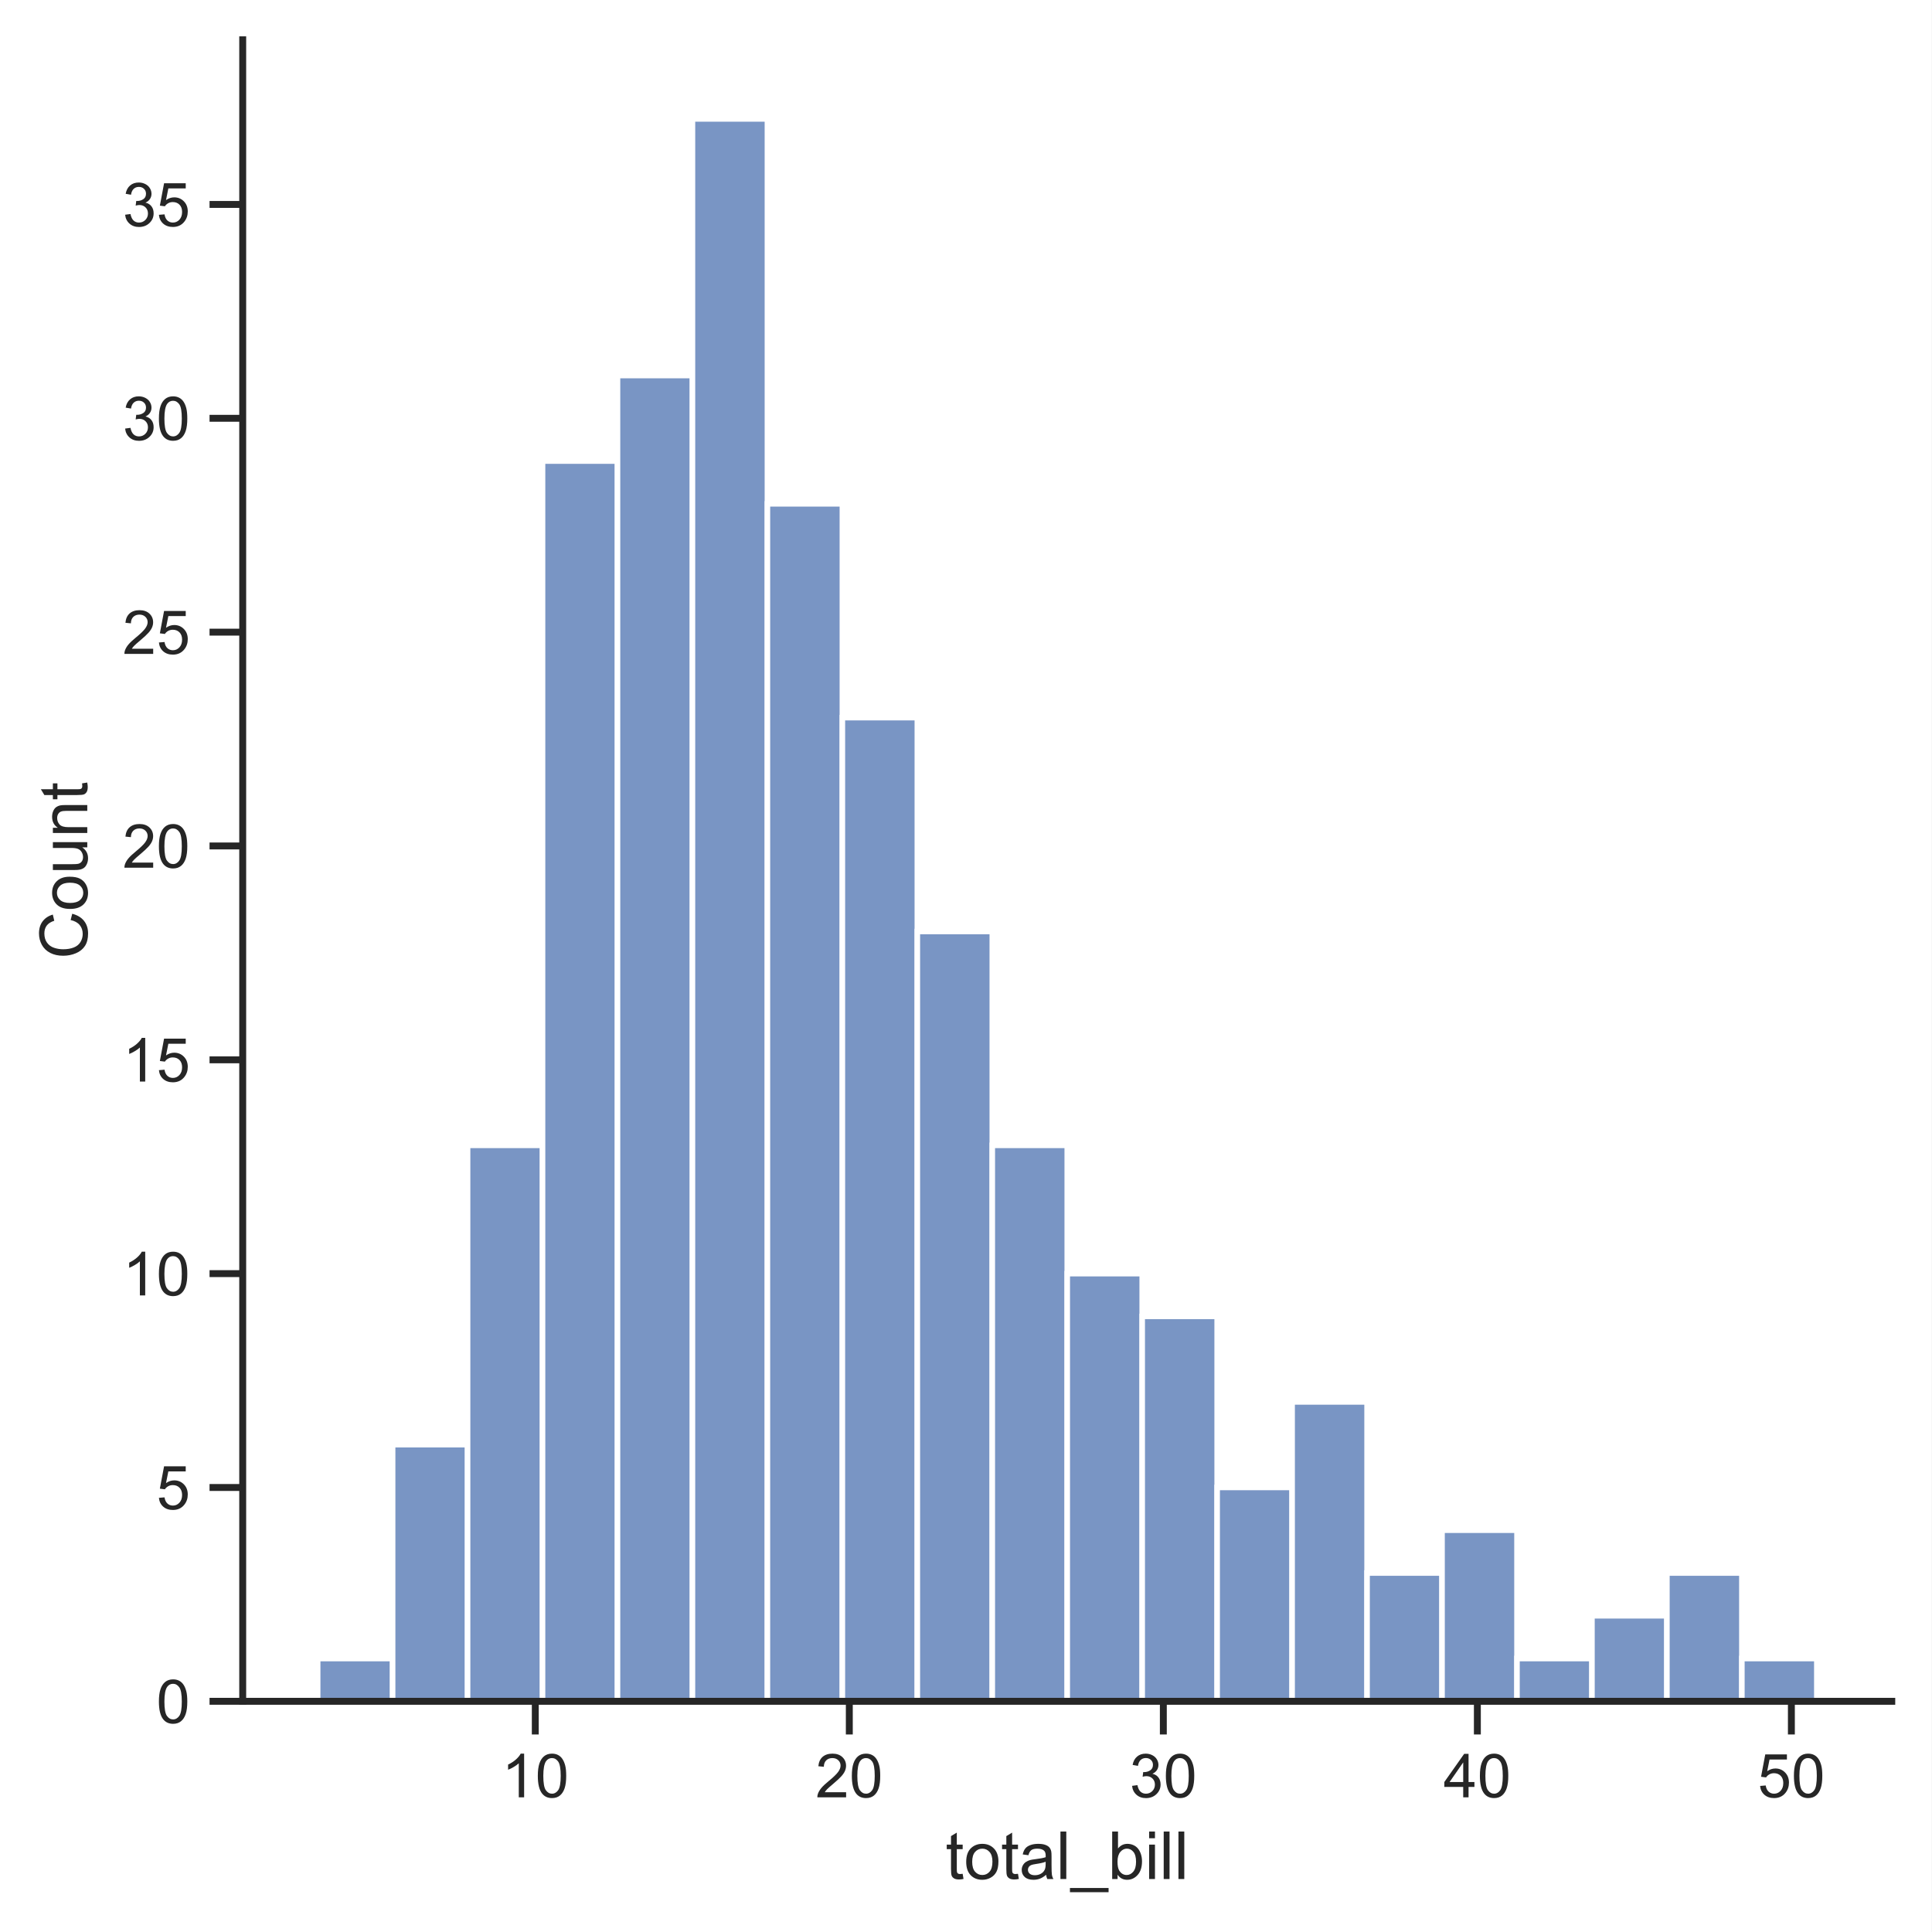
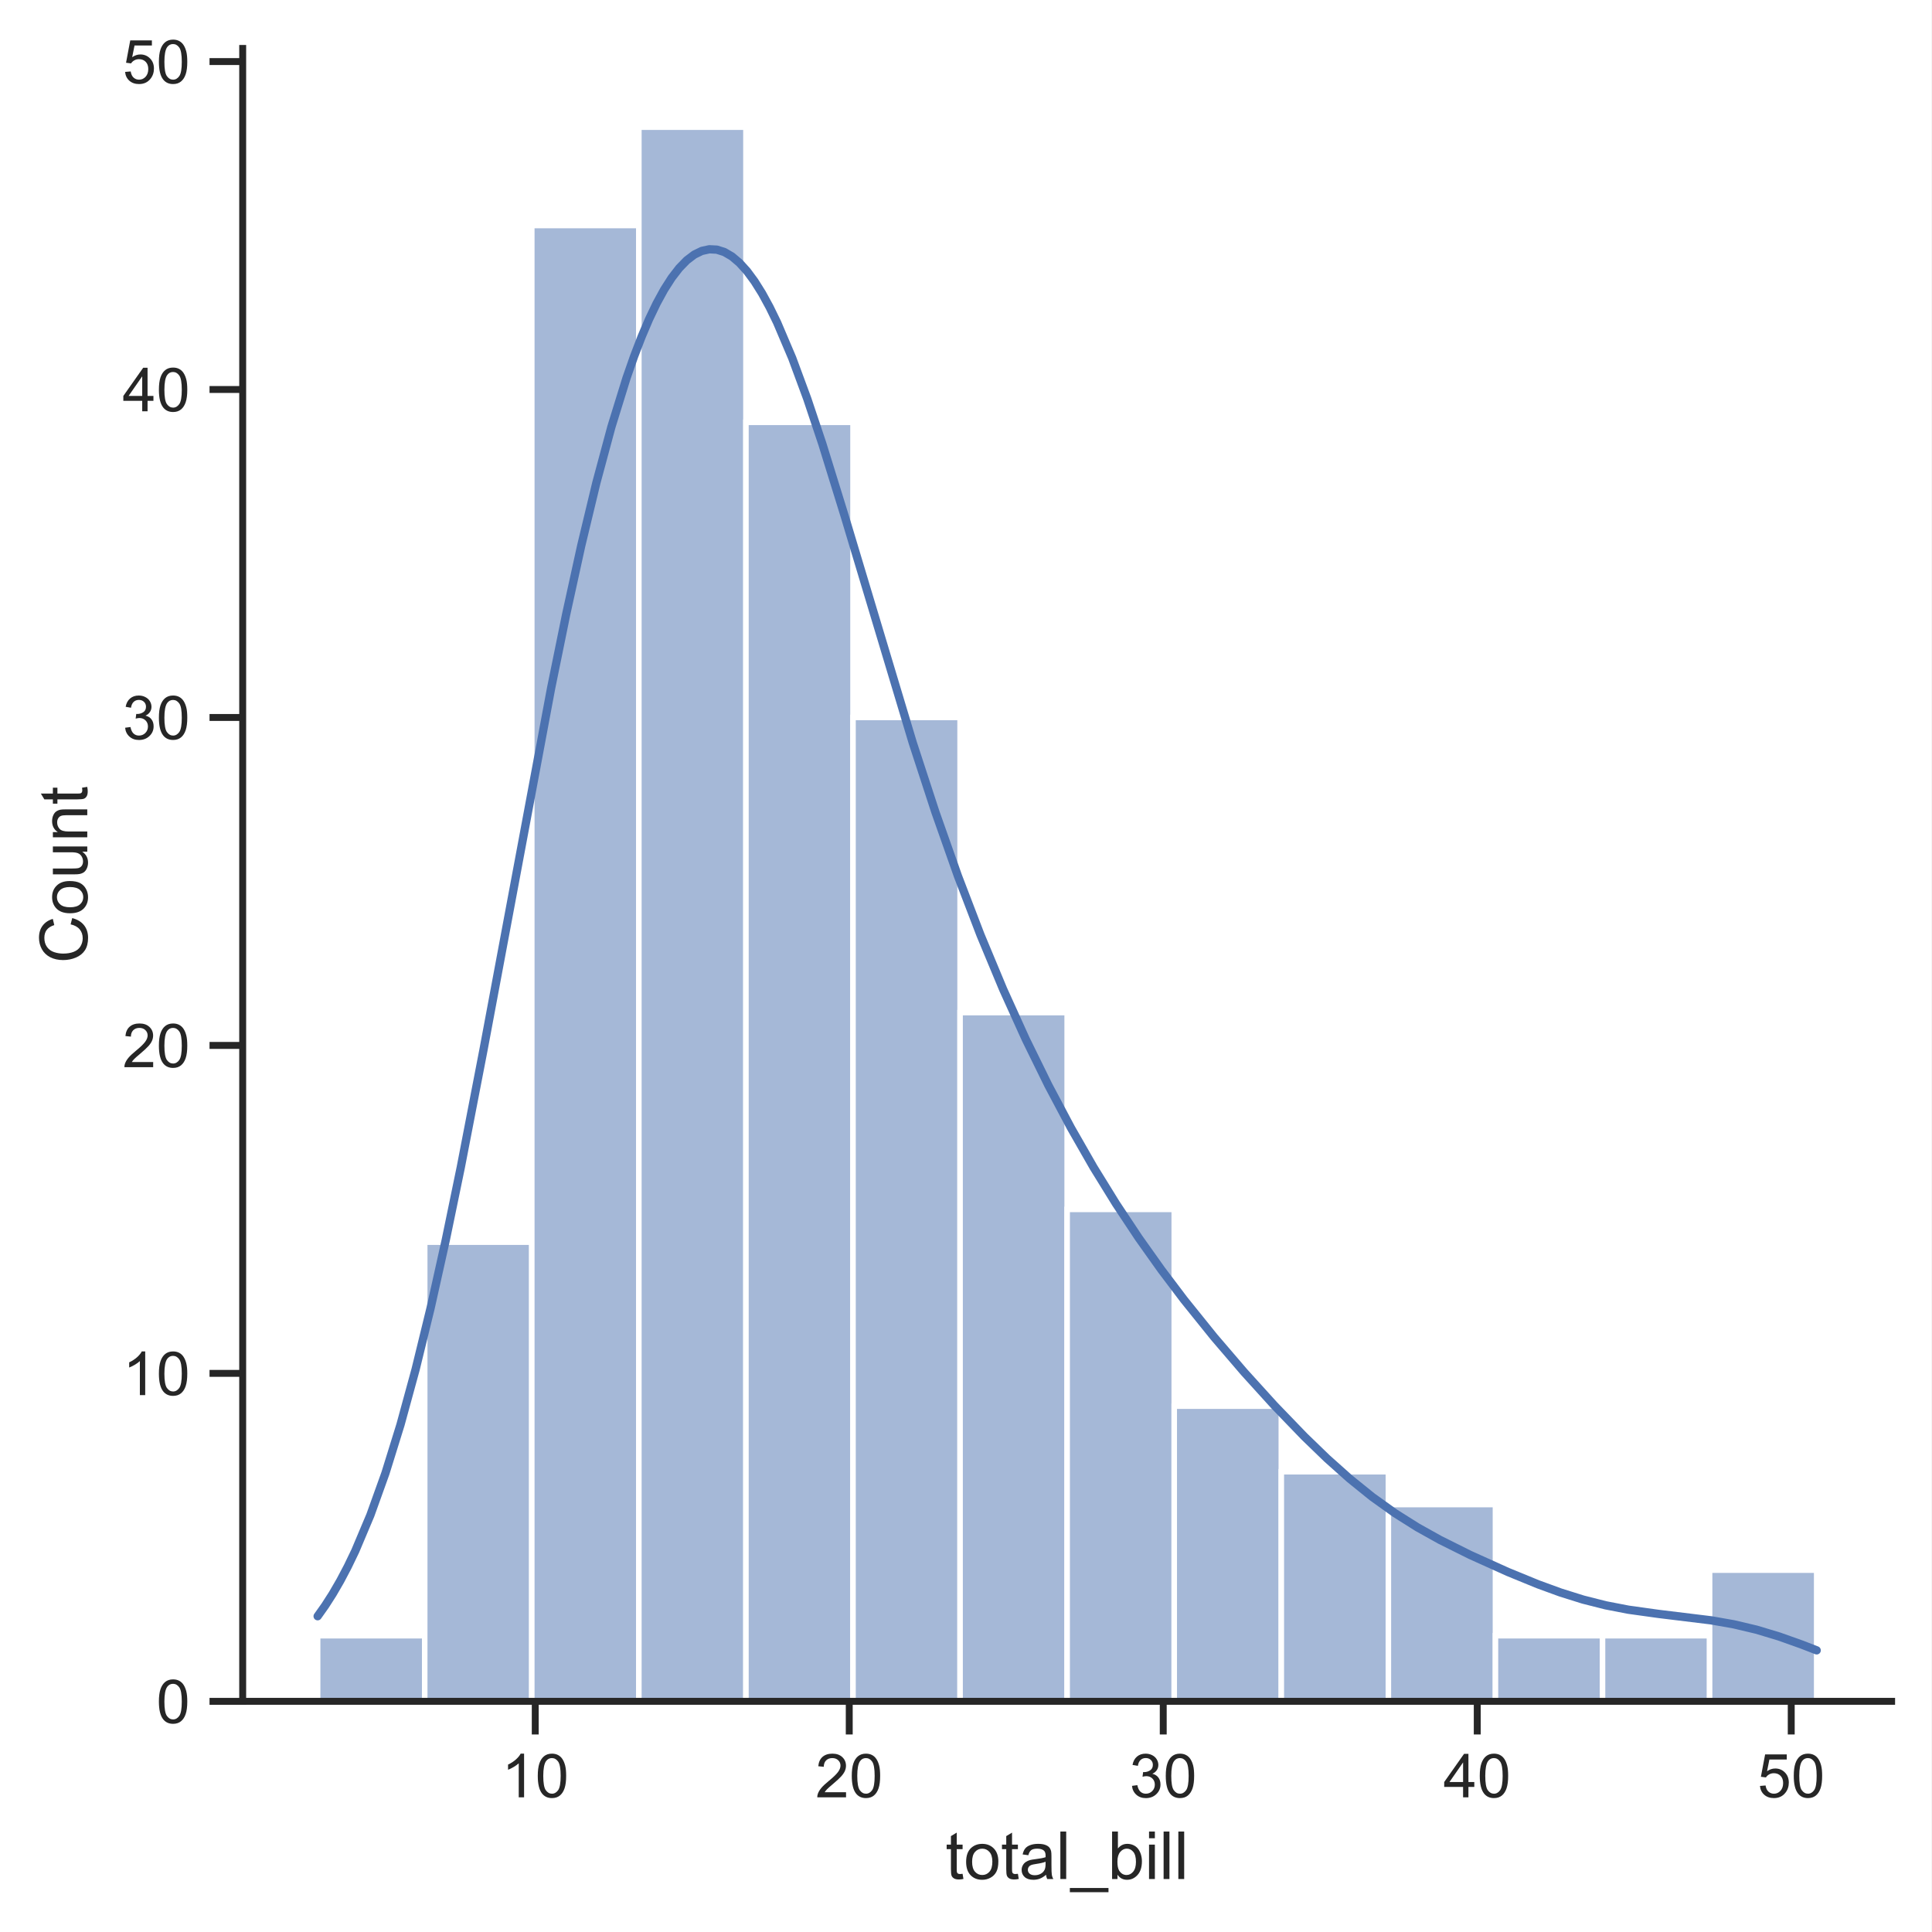
- <svg xmlns="http://www.w3.org/2000/svg" xmlns:xlink="http://www.w3.org/1999/xlink" height="349.514pt" version="1.1" viewBox="0 0 349.438 349.514" width="349.438pt">
+ <svg xmlns="http://www.w3.org/2000/svg" xmlns:xlink="http://www.w3.org/1999/xlink" height="349.543pt" version="1.1" viewBox="0 0 349.438 349.543" width="349.438pt">
  <defs>
    <style type="text/css">*{stroke-linecap:butt;stroke-linejoin:round;}</style>
  </defs>
  <g id="figure_1">
    <g id="patch_1">
-       <path d="M 0 349.514   L 349.438 349.514   L 349.438 0   L 0 0   z  " style="fill:#ffffff;" />
+       <path d="M 0 349.543   L 349.438 349.543   L 349.438 0   L 0 0   z  " style="fill:#ffffff;" />
    </g>
    <g id="axes_1">
      <g id="patch_2">
-         <path d="M 43.908 307.78   L 342.238 307.78   L 342.238 7.2   L 43.908 7.2   z  " style="fill:#ffffff;" />
+         <path d="M 43.908 307.808   L 342.238 307.808   L 342.238 8.763   L 43.908 8.763   z  " style="fill:#ffffff;" />
      </g>
      <g id="matplotlib.axis_1">
        <g id="xtick_1">
          <g id="line2d_1">
            <defs>
-               <path d="M 0 0   L 0 6   " id="me2615eb5b6" style="stroke:#262626;stroke-width:1.25;" />
-             </defs>
-             <g>
-               <use style="fill:#262626;stroke:#262626;stroke-width:1.25;" x="96.838" xlink:href="#me2615eb5b6" y="307.78" />
+               <path d="M 0 0   L 0 6   " id="m098c1a72f0" style="stroke:#262626;stroke-width:1.25;" />
+             </defs>
+             <g>
+               <use style="fill:#262626;stroke:#262626;stroke-width:1.25;" x="96.838" xlink:href="#m098c1a72f0" y="307.808" />
            </g>
          </g>
          <g id="text_1">
-             <g style="fill:#262626;" transform="translate(90.72092 325.1536)scale(0.11 -0.11)">
+             <g style="fill:#262626;" transform="translate(90.72092 325.1819)scale(0.11 -0.11)">
              <defs>
                <path d="M 37.25 0   L 28.469 0   L 28.469 56   Q 25.297 52.984 20.141 49.953   Q 14.984 46.922 10.891 45.406   L 10.891 53.906   Q 18.266 57.375 23.781 62.297   Q 29.297 67.234 31.594 71.875   L 37.25 71.875   z  " id="ArialMT-49" />
                <path d="M 4.156 35.297   Q 4.156 48 6.766 55.734   Q 9.375 63.484 14.516 67.672   Q 19.672 71.875 27.484 71.875   Q 33.25 71.875 37.594 69.547   Q 41.938 67.234 44.766 62.859   Q 47.609 58.5 49.219 52.219   Q 50.828 45.953 50.828 35.297   Q 50.828 22.703 48.234 14.969   Q 45.656 7.234 40.5 3   Q 35.359 -1.219 27.484 -1.219   Q 17.141 -1.219 11.234 6.203   Q 4.156 15.141 4.156 35.297   z  M 13.188 35.297   Q 13.188 17.672 17.312 11.828   Q 21.438 6 27.484 6   Q 33.547 6 37.672 11.859   Q 41.797 17.719 41.797 35.297   Q 41.797 52.984 37.672 58.781   Q 33.547 64.594 27.391 64.594   Q 21.344 64.594 17.719 59.469   Q 13.188 52.938 13.188 35.297   z  " id="ArialMT-48" />
              </defs>
              <use xlink:href="#ArialMT-49" />
              <use x="55.615" xlink:href="#ArialMT-48" />
            </g>
          </g>
        </g>
        <g id="xtick_2">
          <g id="line2d_2">
            <g>
-               <use style="fill:#262626;stroke:#262626;stroke-width:1.25;" x="153.648" xlink:href="#me2615eb5b6" y="307.78" />
+               <use style="fill:#262626;stroke:#262626;stroke-width:1.25;" x="153.648" xlink:href="#m098c1a72f0" y="307.808" />
            </g>
          </g>
          <g id="text_2">
-             <g style="fill:#262626;" transform="translate(147.5305 325.1536)scale(0.11 -0.11)">
+             <g style="fill:#262626;" transform="translate(147.5305 325.1819)scale(0.11 -0.11)">
              <defs>
                <path d="M 50.344 8.453   L 50.344 0   L 3.031 0   Q 2.938 3.172 4.047 6.109   Q 5.859 10.938 9.828 15.625   Q 13.812 20.312 21.344 26.469   Q 33.016 36.031 37.109 41.625   Q 41.219 47.219 41.219 52.203   Q 41.219 57.422 37.469 61   Q 33.734 64.594 27.734 64.594   Q 21.391 64.594 17.578 60.781   Q 13.766 56.984 13.719 50.25   L 4.688 51.172   Q 5.609 61.281 11.656 66.578   Q 17.719 71.875 27.938 71.875   Q 38.234 71.875 44.234 66.156   Q 50.25 60.453 50.25 52   Q 50.25 47.703 48.484 43.547   Q 46.734 39.406 42.656 34.812   Q 38.578 30.219 29.109 22.219   Q 21.188 15.578 18.938 13.203   Q 16.703 10.844 15.234 8.453   z  " id="ArialMT-50" />
              </defs>
              <use xlink:href="#ArialMT-50" />
              <use x="55.615" xlink:href="#ArialMT-48" />
            </g>
          </g>
        </g>
        <g id="xtick_3">
          <g id="line2d_3">
            <g>
-               <use style="fill:#262626;stroke:#262626;stroke-width:1.25;" x="210.457" xlink:href="#me2615eb5b6" y="307.78" />
+               <use style="fill:#262626;stroke:#262626;stroke-width:1.25;" x="210.457" xlink:href="#m098c1a72f0" y="307.808" />
            </g>
          </g>
          <g id="text_3">
-             <g style="fill:#262626;" transform="translate(204.3401 325.1536)scale(0.11 -0.11)">
+             <g style="fill:#262626;" transform="translate(204.3401 325.1819)scale(0.11 -0.11)">
              <defs>
                <path d="M 4.203 18.891   L 12.984 20.062   Q 14.5 12.594 18.141 9.297   Q 21.781 6 27 6   Q 33.203 6 37.469 10.297   Q 41.75 14.594 41.75 20.953   Q 41.75 27 37.797 30.922   Q 33.844 34.859 27.734 34.859   Q 25.25 34.859 21.531 33.891   L 22.516 41.609   Q 23.391 41.5 23.922 41.5   Q 29.547 41.5 34.031 44.422   Q 38.531 47.359 38.531 53.469   Q 38.531 58.297 35.25 61.469   Q 31.984 64.656 26.812 64.656   Q 21.688 64.656 18.266 61.422   Q 14.844 58.203 13.875 51.766   L 5.078 53.328   Q 6.688 62.156 12.391 67.016   Q 18.109 71.875 26.609 71.875   Q 32.469 71.875 37.391 69.359   Q 42.328 66.844 44.938 62.5   Q 47.562 58.156 47.562 53.266   Q 47.562 48.641 45.062 44.828   Q 42.578 41.016 37.703 38.766   Q 44.047 37.312 47.562 32.688   Q 51.078 28.078 51.078 21.141   Q 51.078 11.766 44.234 5.25   Q 37.406 -1.266 26.953 -1.266   Q 17.531 -1.266 11.297 4.344   Q 5.078 9.969 4.203 18.891   z  " id="ArialMT-51" />
              </defs>
              <use xlink:href="#ArialMT-51" />
              <use x="55.615" xlink:href="#ArialMT-48" />
            </g>
          </g>
        </g>
        <g id="xtick_4">
          <g id="line2d_4">
            <g>
-               <use style="fill:#262626;stroke:#262626;stroke-width:1.25;" x="267.267" xlink:href="#me2615eb5b6" y="307.78" />
+               <use style="fill:#262626;stroke:#262626;stroke-width:1.25;" x="267.267" xlink:href="#m098c1a72f0" y="307.808" />
            </g>
          </g>
          <g id="text_4">
-             <g style="fill:#262626;" transform="translate(261.1498 325.1536)scale(0.11 -0.11)">
+             <g style="fill:#262626;" transform="translate(261.1498 325.1819)scale(0.11 -0.11)">
              <defs>
                <path d="M 32.328 0   L 32.328 17.141   L 1.266 17.141   L 1.266 25.203   L 33.938 71.578   L 41.109 71.578   L 41.109 25.203   L 50.781 25.203   L 50.781 17.141   L 41.109 17.141   L 41.109 0   z  M 32.328 25.203   L 32.328 57.469   L 9.906 25.203   z  " id="ArialMT-52" />
              </defs>
              <use xlink:href="#ArialMT-52" />
              <use x="55.615" xlink:href="#ArialMT-48" />
            </g>
          </g>
        </g>
        <g id="xtick_5">
          <g id="line2d_5">
            <g>
-               <use style="fill:#262626;stroke:#262626;stroke-width:1.25;" x="324.076" xlink:href="#me2615eb5b6" y="307.78" />
+               <use style="fill:#262626;stroke:#262626;stroke-width:1.25;" x="324.076" xlink:href="#m098c1a72f0" y="307.808" />
            </g>
          </g>
          <g id="text_5">
-             <g style="fill:#262626;" transform="translate(317.9594 325.1536)scale(0.11 -0.11)">
+             <g style="fill:#262626;" transform="translate(317.9594 325.1819)scale(0.11 -0.11)">
              <defs>
                <path d="M 4.156 18.75   L 13.375 19.531   Q 14.406 12.797 18.141 9.391   Q 21.875 6 27.156 6   Q 33.5 6 37.891 10.781   Q 42.281 15.578 42.281 23.484   Q 42.281 31 38.062 35.344   Q 33.844 39.703 27 39.703   Q 22.75 39.703 19.328 37.766   Q 15.922 35.844 13.969 32.766   L 5.719 33.844   L 12.641 70.609   L 48.25 70.609   L 48.25 62.203   L 19.672 62.203   L 15.828 42.969   Q 22.266 47.469 29.344 47.469   Q 38.719 47.469 45.156 40.969   Q 51.609 34.469 51.609 24.266   Q 51.609 14.547 45.953 7.469   Q 39.062 -1.219 27.156 -1.219   Q 17.391 -1.219 11.203 4.25   Q 5.031 9.719 4.156 18.75   z  " id="ArialMT-53" />
              </defs>
              <use xlink:href="#ArialMT-53" />
              <use x="55.615" xlink:href="#ArialMT-48" />
            </g>
          </g>
        </g>
        <g id="text_6">
-           <g style="fill:#262626;" transform="translate(171.0609 339.9292)scale(0.12 -0.12)">
+           <g style="fill:#262626;" transform="translate(171.0609 339.9576)scale(0.12 -0.12)">
            <defs>
              <path d="M 25.781 7.859   L 27.047 0.094   Q 23.344 -0.688 20.406 -0.688   Q 15.625 -0.688 12.984 0.828   Q 10.359 2.344 9.281 4.812   Q 8.203 7.281 8.203 15.188   L 8.203 45.016   L 1.766 45.016   L 1.766 51.859   L 8.203 51.859   L 8.203 64.703   L 16.938 69.969   L 16.938 51.859   L 25.781 51.859   L 25.781 45.016   L 16.938 45.016   L 16.938 14.703   Q 16.938 10.938 17.406 9.859   Q 17.875 8.797 18.922 8.156   Q 19.969 7.516 21.922 7.516   Q 23.391 7.516 25.781 7.859   z  " id="ArialMT-116" />
              <path d="M 3.328 25.922   Q 3.328 40.328 11.328 47.266   Q 18.016 53.031 27.641 53.031   Q 38.328 53.031 45.109 46.016   Q 51.906 39.016 51.906 26.656   Q 51.906 16.656 48.906 10.906   Q 45.906 5.172 40.156 2   Q 34.422 -1.172 27.641 -1.172   Q 16.75 -1.172 10.031 5.812   Q 3.328 12.797 3.328 25.922   z  M 12.359 25.922   Q 12.359 15.969 16.703 11.016   Q 21.047 6.062 27.641 6.062   Q 34.188 6.062 38.531 11.031   Q 42.875 16.016 42.875 26.219   Q 42.875 35.844 38.5 40.797   Q 34.125 45.75 27.641 45.75   Q 21.047 45.75 16.703 40.812   Q 12.359 35.891 12.359 25.922   z  " id="ArialMT-111" />
              <path d="M 40.438 6.391   Q 35.547 2.25 31.031 0.531   Q 26.516 -1.172 21.344 -1.172   Q 12.797 -1.172 8.203 3   Q 3.609 7.172 3.609 13.672   Q 3.609 17.484 5.344 20.625   Q 7.078 23.781 9.891 25.688   Q 12.703 27.594 16.219 28.562   Q 18.797 29.25 24.031 29.891   Q 34.672 31.156 39.703 32.906   Q 39.75 34.719 39.75 35.203   Q 39.75 40.578 37.25 42.781   Q 33.891 45.75 27.25 45.75   Q 21.047 45.75 18.094 43.578   Q 15.141 41.406 13.719 35.891   L 5.125 37.062   Q 6.297 42.578 8.984 45.969   Q 11.672 49.359 16.75 51.188   Q 21.828 53.031 28.516 53.031   Q 35.156 53.031 39.297 51.469   Q 43.453 49.906 45.406 47.531   Q 47.359 45.172 48.141 41.547   Q 48.578 39.312 48.578 33.453   L 48.578 21.734   Q 48.578 9.469 49.141 6.219   Q 49.703 2.984 51.375 0   L 42.188 0   Q 40.828 2.734 40.438 6.391   z  M 39.703 26.031   Q 34.906 24.078 25.344 22.703   Q 19.922 21.922 17.672 20.938   Q 15.438 19.969 14.203 18.094   Q 12.984 16.219 12.984 13.922   Q 12.984 10.406 15.641 8.062   Q 18.312 5.719 23.438 5.719   Q 28.516 5.719 32.469 7.938   Q 36.422 10.156 38.281 14.016   Q 39.703 17 39.703 22.797   z  " id="ArialMT-97" />
              <path d="M 6.391 0   L 6.391 71.578   L 15.188 71.578   L 15.188 0   z  " id="ArialMT-108" />
              <path d="M -1.516 -19.875   L -1.516 -13.531   L 56.734 -13.531   L 56.734 -19.875   z  " id="ArialMT-95" />
              <path d="M 14.703 0   L 6.547 0   L 6.547 71.578   L 15.328 71.578   L 15.328 46.047   Q 20.906 53.031 29.547 53.031   Q 34.328 53.031 38.594 51.094   Q 42.875 49.172 45.625 45.672   Q 48.391 42.188 49.953 37.25   Q 51.516 32.328 51.516 26.703   Q 51.516 13.375 44.922 6.094   Q 38.328 -1.172 29.109 -1.172   Q 19.922 -1.172 14.703 6.5   z  M 14.594 26.312   Q 14.594 17 17.141 12.844   Q 21.297 6.062 28.375 6.062   Q 34.125 6.062 38.328 11.062   Q 42.531 16.062 42.531 25.984   Q 42.531 36.141 38.5 40.969   Q 34.469 45.797 28.766 45.797   Q 23 45.797 18.797 40.797   Q 14.594 35.797 14.594 26.312   z  " id="ArialMT-98" />
              <path d="M 6.641 61.469   L 6.641 71.578   L 15.438 71.578   L 15.438 61.469   z  M 6.641 0   L 6.641 51.859   L 15.438 51.859   L 15.438 0   z  " id="ArialMT-105" />
            </defs>
            <use xlink:href="#ArialMT-116" />
            <use x="27.783" xlink:href="#ArialMT-111" />
            <use x="83.398" xlink:href="#ArialMT-116" />
            <use x="111.182" xlink:href="#ArialMT-97" />
            <use x="166.797" xlink:href="#ArialMT-108" />
            <use x="189.014" xlink:href="#ArialMT-95" />
            <use x="244.629" xlink:href="#ArialMT-98" />
            <use x="300.244" xlink:href="#ArialMT-105" />
            <use x="322.461" xlink:href="#ArialMT-108" />
            <use x="344.678" xlink:href="#ArialMT-108" />
          </g>
        </g>
      </g>
      <g id="matplotlib.axis_2">
        <g id="ytick_1">
          <g id="line2d_6">
            <defs>
-               <path d="M 0 0   L -6 0   " id="m32481cd811" style="stroke:#262626;stroke-width:1.25;" />
-             </defs>
-             <g>
-               <use style="fill:#262626;stroke:#262626;stroke-width:1.25;" x="43.908" xlink:href="#m32481cd811" y="307.78" />
+               <path d="M 0 0   L -6 0   " id="m6e8c662b87" style="stroke:#262626;stroke-width:1.25;" />
+             </defs>
+             <g>
+               <use style="fill:#262626;stroke:#262626;stroke-width:1.25;" x="43.908" xlink:href="#m6e8c662b87" y="307.808" />
            </g>
          </g>
          <g id="text_7">
-             <g style="fill:#262626;" transform="translate(28.29141 311.7168)scale(0.11 -0.11)">
+             <g style="fill:#262626;" transform="translate(28.29141 311.7451)scale(0.11 -0.11)">
              <use xlink:href="#ArialMT-48" />
            </g>
          </g>
        </g>
        <g id="ytick_2">
          <g id="line2d_7">
            <g>
-               <use style="fill:#262626;stroke:#262626;stroke-width:1.25;" x="43.908" xlink:href="#m32481cd811" y="269.095" />
+               <use style="fill:#262626;stroke:#262626;stroke-width:1.25;" x="43.908" xlink:href="#m6e8c662b87" y="248.474" />
            </g>
          </g>
          <g id="text_8">
-             <g style="fill:#262626;" transform="translate(28.29141 273.0321)scale(0.11 -0.11)">
-               <use xlink:href="#ArialMT-53" />
+             <g style="fill:#262626;" transform="translate(22.17438 252.4108)scale(0.11 -0.11)">
+               <use xlink:href="#ArialMT-49" />
+               <use x="55.615" xlink:href="#ArialMT-48" />
            </g>
          </g>
        </g>
        <g id="ytick_3">
          <g id="line2d_8">
            <g>
-               <use style="fill:#262626;stroke:#262626;stroke-width:1.25;" x="43.908" xlink:href="#m32481cd811" y="230.411" />
+               <use style="fill:#262626;stroke:#262626;stroke-width:1.25;" x="43.908" xlink:href="#m6e8c662b87" y="189.14" />
            </g>
          </g>
          <g id="text_9">
-             <g style="fill:#262626;" transform="translate(22.17438 234.3474)scale(0.11 -0.11)">
-               <use xlink:href="#ArialMT-49" />
+             <g style="fill:#262626;" transform="translate(22.17438 193.0765)scale(0.11 -0.11)">
+               <use xlink:href="#ArialMT-50" />
              <use x="55.615" xlink:href="#ArialMT-48" />
            </g>
          </g>
        </g>
        <g id="ytick_4">
          <g id="line2d_9">
            <g>
-               <use style="fill:#262626;stroke:#262626;stroke-width:1.25;" x="43.908" xlink:href="#m32481cd811" y="191.726" />
+               <use style="fill:#262626;stroke:#262626;stroke-width:1.25;" x="43.908" xlink:href="#m6e8c662b87" y="129.805" />
            </g>
          </g>
          <g id="text_10">
-             <g style="fill:#262626;" transform="translate(22.17438 195.6627)scale(0.11 -0.11)">
-               <use xlink:href="#ArialMT-49" />
-               <use x="55.615" xlink:href="#ArialMT-53" />
+             <g style="fill:#262626;" transform="translate(22.17438 133.7422)scale(0.11 -0.11)">
+               <use xlink:href="#ArialMT-51" />
+               <use x="55.615" xlink:href="#ArialMT-48" />
            </g>
          </g>
        </g>
        <g id="ytick_5">
          <g id="line2d_10">
            <g>
-               <use style="fill:#262626;stroke:#262626;stroke-width:1.25;" x="43.908" xlink:href="#m32481cd811" y="153.041" />
+               <use style="fill:#262626;stroke:#262626;stroke-width:1.25;" x="43.908" xlink:href="#m6e8c662b87" y="70.471" />
            </g>
          </g>
          <g id="text_11">
-             <g style="fill:#262626;" transform="translate(22.17438 156.9781)scale(0.11 -0.11)">
-               <use xlink:href="#ArialMT-50" />
+             <g style="fill:#262626;" transform="translate(22.17438 74.4079)scale(0.11 -0.11)">
+               <use xlink:href="#ArialMT-52" />
              <use x="55.615" xlink:href="#ArialMT-48" />
            </g>
          </g>
        </g>
        <g id="ytick_6">
          <g id="line2d_11">
            <g>
-               <use style="fill:#262626;stroke:#262626;stroke-width:1.25;" x="43.908" xlink:href="#m32481cd811" y="114.357" />
+               <use style="fill:#262626;stroke:#262626;stroke-width:1.25;" x="43.908" xlink:href="#m6e8c662b87" y="11.137" />
            </g>
          </g>
          <g id="text_12">
-             <g style="fill:#262626;" transform="translate(22.17438 118.2934)scale(0.11 -0.11)">
-               <use xlink:href="#ArialMT-50" />
-               <use x="55.615" xlink:href="#ArialMT-53" />
-             </g>
-           </g>
-         </g>
-         <g id="ytick_7">
-           <g id="line2d_12">
-             <g>
-               <use style="fill:#262626;stroke:#262626;stroke-width:1.25;" x="43.908" xlink:href="#m32481cd811" y="75.672" />
-             </g>
-           </g>
-           <g id="text_13">
-             <g style="fill:#262626;" transform="translate(22.17438 79.60869)scale(0.11 -0.11)">
-               <use xlink:href="#ArialMT-51" />
-               <use x="55.615" xlink:href="#ArialMT-48" />
-             </g>
-           </g>
-         </g>
-         <g id="ytick_8">
-           <g id="line2d_13">
-             <g>
-               <use style="fill:#262626;stroke:#262626;stroke-width:1.25;" x="43.908" xlink:href="#m32481cd811" y="36.987" />
-             </g>
-           </g>
-           <g id="text_14">
-             <g style="fill:#262626;" transform="translate(22.17438 40.924)scale(0.11 -0.11)">
-               <use xlink:href="#ArialMT-51" />
-               <use x="55.615" xlink:href="#ArialMT-53" />
-             </g>
-           </g>
-         </g>
-         <g id="text_15">
-           <g style="fill:#262626;" transform="translate(15.78937 173.4997)rotate(-90)scale(0.12 -0.12)">
+             <g style="fill:#262626;" transform="translate(22.17438 15.07359)scale(0.11 -0.11)">
+               <use xlink:href="#ArialMT-53" />
+               <use x="55.615" xlink:href="#ArialMT-48" />
+             </g>
+           </g>
+         </g>
+         <g id="text_13">
+           <g style="fill:#262626;" transform="translate(15.78937 174.2956)rotate(-90)scale(0.12 -0.12)">
            <defs>
              <path d="M 58.797 25.094   L 68.266 22.703   Q 65.281 11.031 57.547 4.906   Q 49.812 -1.219 38.625 -1.219   Q 27.047 -1.219 19.797 3.484   Q 12.547 8.203 8.766 17.141   Q 4.984 26.078 4.984 36.328   Q 4.984 47.516 9.25 55.828   Q 13.531 64.156 21.406 68.469   Q 29.297 72.797 38.766 72.797   Q 49.516 72.797 56.828 67.328   Q 64.156 61.859 67.047 51.953   L 57.719 49.75   Q 55.219 57.562 50.484 61.125   Q 45.75 64.703 38.578 64.703   Q 30.328 64.703 24.781 60.734   Q 19.234 56.781 16.984 50.109   Q 14.75 43.453 14.75 36.375   Q 14.75 27.25 17.406 20.438   Q 20.062 13.625 25.672 10.25   Q 31.297 6.891 37.844 6.891   Q 45.797 6.891 51.312 11.469   Q 56.844 16.062 58.797 25.094   z  " id="ArialMT-67" />
              <path d="M 40.578 0   L 40.578 7.625   Q 34.516 -1.172 24.125 -1.172   Q 19.531 -1.172 15.547 0.578   Q 11.578 2.344 9.641 5   Q 7.719 7.672 6.938 11.531   Q 6.391 14.109 6.391 19.734   L 6.391 51.859   L 15.188 51.859   L 15.188 23.094   Q 15.188 16.219 15.719 13.812   Q 16.547 10.359 19.234 8.375   Q 21.922 6.391 25.875 6.391   Q 29.828 6.391 33.297 8.422   Q 36.766 10.453 38.203 13.938   Q 39.656 17.438 39.656 24.078   L 39.656 51.859   L 48.438 51.859   L 48.438 0   z  " id="ArialMT-117" />
              <path d="M 6.594 0   L 6.594 51.859   L 14.5 51.859   L 14.5 44.484   Q 20.219 53.031 31 53.031   Q 35.688 53.031 39.625 51.344   Q 43.562 49.656 45.516 46.922   Q 47.469 44.188 48.25 40.438   Q 48.734 37.984 48.734 31.891   L 48.734 0   L 39.938 0   L 39.938 31.547   Q 39.938 36.922 38.906 39.578   Q 37.891 42.234 35.281 43.812   Q 32.672 45.406 29.156 45.406   Q 23.531 45.406 19.453 41.844   Q 15.375 38.281 15.375 28.328   L 15.375 0   z  " id="ArialMT-110" />
            </defs>
            <use xlink:href="#ArialMT-67" />
            <use x="72.217" xlink:href="#ArialMT-111" />
            <use x="127.832" xlink:href="#ArialMT-117" />
            <use x="183.447" xlink:href="#ArialMT-110" />
            <use x="239.062" xlink:href="#ArialMT-116" />
          </g>
        </g>
      </g>
      <g id="patch_3">
-         <path clip-path="url(#p3bf3ccc77e)" d="M 57.469 307.78   L 71.029 307.78   L 71.029 300.043   L 57.469 300.043   z  " style="fill:#4c72b0;fill-opacity:0.75;stroke:#ffffff;stroke-linejoin:miter;" />
+         <path clip-path="url(#p830423f7e5)" d="M 57.469 307.808   L 76.841 307.808   L 76.841 295.941   L 57.469 295.941   z  " style="fill:#4c72b0;fill-opacity:0.5;stroke:#ffffff;stroke-linejoin:miter;" />
      </g>
      <g id="patch_4">
-         <path clip-path="url(#p3bf3ccc77e)" d="M 71.029 307.78   L 84.59 307.78   L 84.59 261.358   L 71.029 261.358   z  " style="fill:#4c72b0;fill-opacity:0.75;stroke:#ffffff;stroke-linejoin:miter;" />
+         <path clip-path="url(#p830423f7e5)" d="M 76.841 307.808   L 96.213 307.808   L 96.213 224.74   L 76.841 224.74   z  " style="fill:#4c72b0;fill-opacity:0.5;stroke:#ffffff;stroke-linejoin:miter;" />
      </g>
      <g id="patch_5">
-         <path clip-path="url(#p3bf3ccc77e)" d="M 84.59 307.78   L 98.15 307.78   L 98.15 207.2   L 84.59 207.2   z  " style="fill:#4c72b0;fill-opacity:0.75;stroke:#ffffff;stroke-linejoin:miter;" />
+         <path clip-path="url(#p830423f7e5)" d="M 96.213 307.808   L 115.585 307.808   L 115.585 40.804   L 96.213 40.804   z  " style="fill:#4c72b0;fill-opacity:0.5;stroke:#ffffff;stroke-linejoin:miter;" />
      </g>
      <g id="patch_6">
-         <path clip-path="url(#p3bf3ccc77e)" d="M 98.15 307.78   L 111.711 307.78   L 111.711 83.409   L 98.15 83.409   z  " style="fill:#4c72b0;fill-opacity:0.75;stroke:#ffffff;stroke-linejoin:miter;" />
+         <path clip-path="url(#p830423f7e5)" d="M 115.585 307.808   L 134.957 307.808   L 134.957 23.004   L 115.585 23.004   z  " style="fill:#4c72b0;fill-opacity:0.5;stroke:#ffffff;stroke-linejoin:miter;" />
      </g>
      <g id="patch_7">
-         <path clip-path="url(#p3bf3ccc77e)" d="M 111.711 307.78   L 125.271 307.78   L 125.271 67.935   L 111.711 67.935   z  " style="fill:#4c72b0;fill-opacity:0.75;stroke:#ffffff;stroke-linejoin:miter;" />
+         <path clip-path="url(#p830423f7e5)" d="M 134.957 307.808   L 154.329 307.808   L 154.329 76.405   L 134.957 76.405   z  " style="fill:#4c72b0;fill-opacity:0.5;stroke:#ffffff;stroke-linejoin:miter;" />
      </g>
      <g id="patch_8">
-         <path clip-path="url(#p3bf3ccc77e)" d="M 125.271 307.78   L 138.832 307.78   L 138.832 21.513   L 125.271 21.513   z  " style="fill:#4c72b0;fill-opacity:0.75;stroke:#ffffff;stroke-linejoin:miter;" />
+         <path clip-path="url(#p830423f7e5)" d="M 154.329 307.808   L 173.701 307.808   L 173.701 129.805   L 154.329 129.805   z  " style="fill:#4c72b0;fill-opacity:0.5;stroke:#ffffff;stroke-linejoin:miter;" />
      </g>
      <g id="patch_9">
-         <path clip-path="url(#p3bf3ccc77e)" d="M 138.832 307.78   L 152.392 307.78   L 152.392 91.146   L 138.832 91.146   z  " style="fill:#4c72b0;fill-opacity:0.75;stroke:#ffffff;stroke-linejoin:miter;" />
+         <path clip-path="url(#p830423f7e5)" d="M 173.701 307.808   L 193.073 307.808   L 193.073 183.206   L 173.701 183.206   z  " style="fill:#4c72b0;fill-opacity:0.5;stroke:#ffffff;stroke-linejoin:miter;" />
      </g>
      <g id="patch_10">
-         <path clip-path="url(#p3bf3ccc77e)" d="M 152.392 307.78   L 165.953 307.78   L 165.953 129.83   L 152.392 129.83   z  " style="fill:#4c72b0;fill-opacity:0.75;stroke:#ffffff;stroke-linejoin:miter;" />
+         <path clip-path="url(#p830423f7e5)" d="M 193.073 307.808   L 212.446 307.808   L 212.446 218.807   L 193.073 218.807   z  " style="fill:#4c72b0;fill-opacity:0.5;stroke:#ffffff;stroke-linejoin:miter;" />
      </g>
      <g id="patch_11">
-         <path clip-path="url(#p3bf3ccc77e)" d="M 165.953 307.78   L 179.513 307.78   L 179.513 168.515   L 165.953 168.515   z  " style="fill:#4c72b0;fill-opacity:0.75;stroke:#ffffff;stroke-linejoin:miter;" />
+         <path clip-path="url(#p830423f7e5)" d="M 212.446 307.808   L 231.818 307.808   L 231.818 254.407   L 212.446 254.407   z  " style="fill:#4c72b0;fill-opacity:0.5;stroke:#ffffff;stroke-linejoin:miter;" />
      </g>
      <g id="patch_12">
-         <path clip-path="url(#p3bf3ccc77e)" d="M 179.513 307.78   L 193.073 307.78   L 193.073 207.2   L 179.513 207.2   z  " style="fill:#4c72b0;fill-opacity:0.75;stroke:#ffffff;stroke-linejoin:miter;" />
+         <path clip-path="url(#p830423f7e5)" d="M 231.818 307.808   L 251.19 307.808   L 251.19 266.274   L 231.818 266.274   z  " style="fill:#4c72b0;fill-opacity:0.5;stroke:#ffffff;stroke-linejoin:miter;" />
      </g>
      <g id="patch_13">
-         <path clip-path="url(#p3bf3ccc77e)" d="M 193.073 307.78   L 206.634 307.78   L 206.634 230.411   L 193.073 230.411   z  " style="fill:#4c72b0;fill-opacity:0.75;stroke:#ffffff;stroke-linejoin:miter;" />
+         <path clip-path="url(#p830423f7e5)" d="M 251.19 307.808   L 270.562 307.808   L 270.562 272.208   L 251.19 272.208   z  " style="fill:#4c72b0;fill-opacity:0.5;stroke:#ffffff;stroke-linejoin:miter;" />
      </g>
      <g id="patch_14">
-         <path clip-path="url(#p3bf3ccc77e)" d="M 206.634 307.78   L 220.194 307.78   L 220.194 238.148   L 206.634 238.148   z  " style="fill:#4c72b0;fill-opacity:0.75;stroke:#ffffff;stroke-linejoin:miter;" />
+         <path clip-path="url(#p830423f7e5)" d="M 270.562 307.808   L 289.934 307.808   L 289.934 295.941   L 270.562 295.941   z  " style="fill:#4c72b0;fill-opacity:0.5;stroke:#ffffff;stroke-linejoin:miter;" />
      </g>
      <g id="patch_15">
-         <path clip-path="url(#p3bf3ccc77e)" d="M 220.194 307.78   L 233.755 307.78   L 233.755 269.095   L 220.194 269.095   z  " style="fill:#4c72b0;fill-opacity:0.75;stroke:#ffffff;stroke-linejoin:miter;" />
+         <path clip-path="url(#p830423f7e5)" d="M 289.934 307.808   L 309.306 307.808   L 309.306 295.941   L 289.934 295.941   z  " style="fill:#4c72b0;fill-opacity:0.5;stroke:#ffffff;stroke-linejoin:miter;" />
      </g>
      <g id="patch_16">
-         <path clip-path="url(#p3bf3ccc77e)" d="M 233.755 307.78   L 247.315 307.78   L 247.315 253.621   L 233.755 253.621   z  " style="fill:#4c72b0;fill-opacity:0.75;stroke:#ffffff;stroke-linejoin:miter;" />
+         <path clip-path="url(#p830423f7e5)" d="M 309.306 307.808   L 328.678 307.808   L 328.678 284.075   L 309.306 284.075   z  " style="fill:#4c72b0;fill-opacity:0.5;stroke:#ffffff;stroke-linejoin:miter;" />
+       </g>
+       <g id="line2d_12">
+         <path clip-path="url(#p830423f7e5)" d="M 57.469 292.411   L 58.832 290.487   L 60.195 288.358   L 61.557 286.008   L 62.92 283.423   L 64.283 280.589   L 67.009 274.126   L 69.735 266.532   L 72.46 257.754   L 75.186 247.775   L 77.912 236.629   L 80.638 224.396   L 83.363 211.211   L 87.452 190.057   L 99.718 124.454   L 102.443 111.099   L 105.169 98.676   L 107.895 87.343   L 110.62 77.223   L 113.346 68.404   L 114.709 64.502   L 116.072 60.947   L 117.435 57.742   L 118.798 54.892   L 120.16 52.4   L 121.523 50.269   L 122.886 48.502   L 124.249 47.1   L 125.612 46.065   L 126.975 45.398   L 128.338 45.099   L 129.7 45.168   L 131.063 45.603   L 132.426 46.4   L 133.789 47.554   L 135.152 49.059   L 136.515 50.905   L 137.878 53.081   L 139.24 55.573   L 140.603 58.366   L 143.329 64.78   L 146.055 72.155   L 148.78 80.301   L 152.869 93.513   L 165.135 134.376   L 169.223 146.89   L 173.312 158.493   L 177.401 169.169   L 181.489 178.978   L 185.578 188.006   L 189.666 196.339   L 193.755 204.047   L 197.843 211.185   L 201.932 217.806   L 206.021 223.966   L 210.109 229.721   L 214.198 235.131   L 219.649 241.901   L 225.101 248.261   L 230.552 254.27   L 236.004 259.921   L 240.092 263.874   L 244.181 267.524   L 248.269 270.824   L 252.358 273.752   L 256.446 276.328   L 260.535 278.609   L 265.986 281.326   L 272.801 284.399   L 278.252 286.633   L 282.341 288.125   L 286.429 289.405   L 290.518 290.44   L 294.606 291.231   L 300.058 291.991   L 309.598 293.157   L 313.687 293.877   L 317.775 294.845   L 321.864 296.075   L 325.952 297.53   L 328.678 298.584   L 328.678 298.584   " style="fill:none;stroke:#4c72b0;stroke-linecap:round;stroke-width:1.5;" />
      </g>
      <g id="patch_17">
-         <path clip-path="url(#p3bf3ccc77e)" d="M 247.315 307.78   L 260.876 307.78   L 260.876 284.569   L 247.315 284.569   z  " style="fill:#4c72b0;fill-opacity:0.75;stroke:#ffffff;stroke-linejoin:miter;" />
+         <path d="M 43.908 307.808   L 43.908 8.763   " style="fill:none;stroke:#262626;stroke-linecap:square;stroke-linejoin:miter;stroke-width:1.25;" />
      </g>
      <g id="patch_18">
-         <path clip-path="url(#p3bf3ccc77e)" d="M 260.876 307.78   L 274.436 307.78   L 274.436 276.832   L 260.876 276.832   z  " style="fill:#4c72b0;fill-opacity:0.75;stroke:#ffffff;stroke-linejoin:miter;" />
-       </g>
-       <g id="patch_19">
-         <path clip-path="url(#p3bf3ccc77e)" d="M 274.436 307.78   L 287.997 307.78   L 287.997 300.043   L 274.436 300.043   z  " style="fill:#4c72b0;fill-opacity:0.75;stroke:#ffffff;stroke-linejoin:miter;" />
-       </g>
-       <g id="patch_20">
-         <path clip-path="url(#p3bf3ccc77e)" d="M 287.997 307.78   L 301.557 307.78   L 301.557 292.306   L 287.997 292.306   z  " style="fill:#4c72b0;fill-opacity:0.75;stroke:#ffffff;stroke-linejoin:miter;" />
-       </g>
-       <g id="patch_21">
-         <path clip-path="url(#p3bf3ccc77e)" d="M 301.557 307.78   L 315.118 307.78   L 315.118 284.569   L 301.557 284.569   z  " style="fill:#4c72b0;fill-opacity:0.75;stroke:#ffffff;stroke-linejoin:miter;" />
-       </g>
-       <g id="patch_22">
-         <path clip-path="url(#p3bf3ccc77e)" d="M 315.118 307.78   L 328.678 307.78   L 328.678 300.043   L 315.118 300.043   z  " style="fill:#4c72b0;fill-opacity:0.75;stroke:#ffffff;stroke-linejoin:miter;" />
-       </g>
-       <g id="patch_23">
-         <path d="M 43.908 307.78   L 43.908 7.2   " style="fill:none;stroke:#262626;stroke-linecap:square;stroke-linejoin:miter;stroke-width:1.25;" />
-       </g>
-       <g id="patch_24">
-         <path d="M 43.908 307.78   L 342.238 307.78   " style="fill:none;stroke:#262626;stroke-linecap:square;stroke-linejoin:miter;stroke-width:1.25;" />
+         <path d="M 43.908 307.808   L 342.238 307.808   " style="fill:none;stroke:#262626;stroke-linecap:square;stroke-linejoin:miter;stroke-width:1.25;" />
      </g>
    </g>
  </g>
  <defs>
-     <clipPath id="p3bf3ccc77e">
-       <rect height="300.58" width="298.33" x="43.908" y="7.2" />
+     <clipPath id="p830423f7e5">
+       <rect height="299.045" width="298.33" x="43.908" y="8.763" />
    </clipPath>
  </defs>
</svg>
